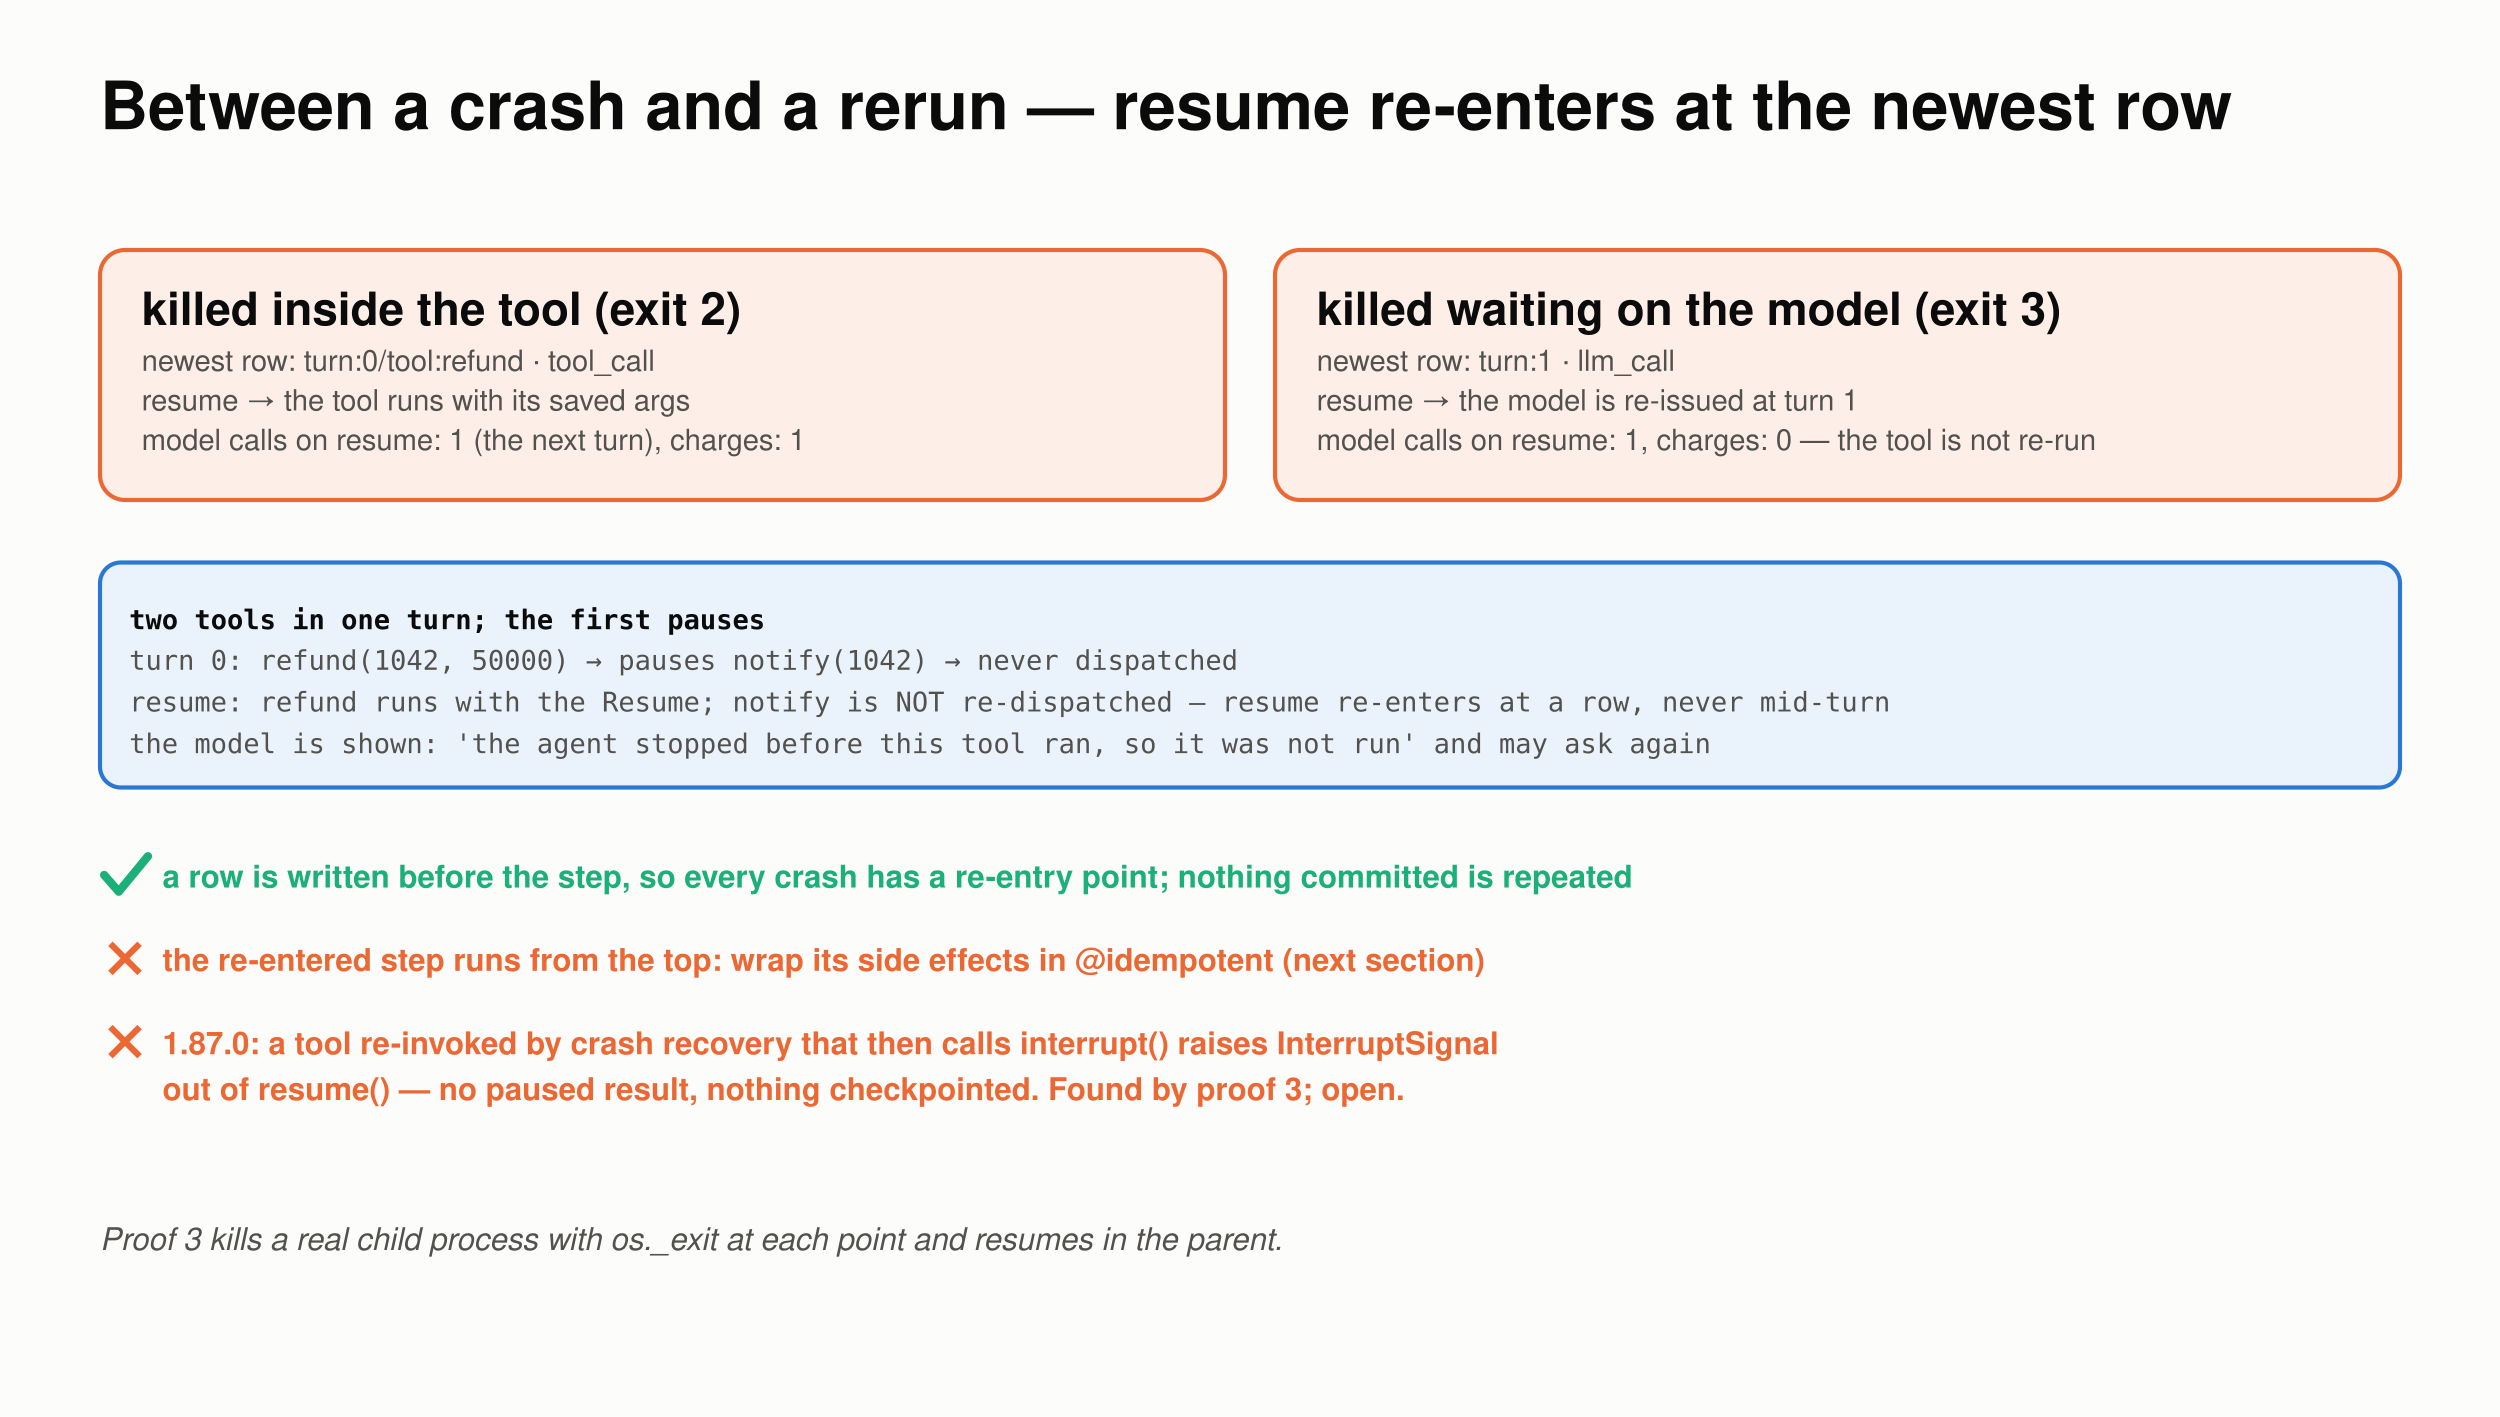
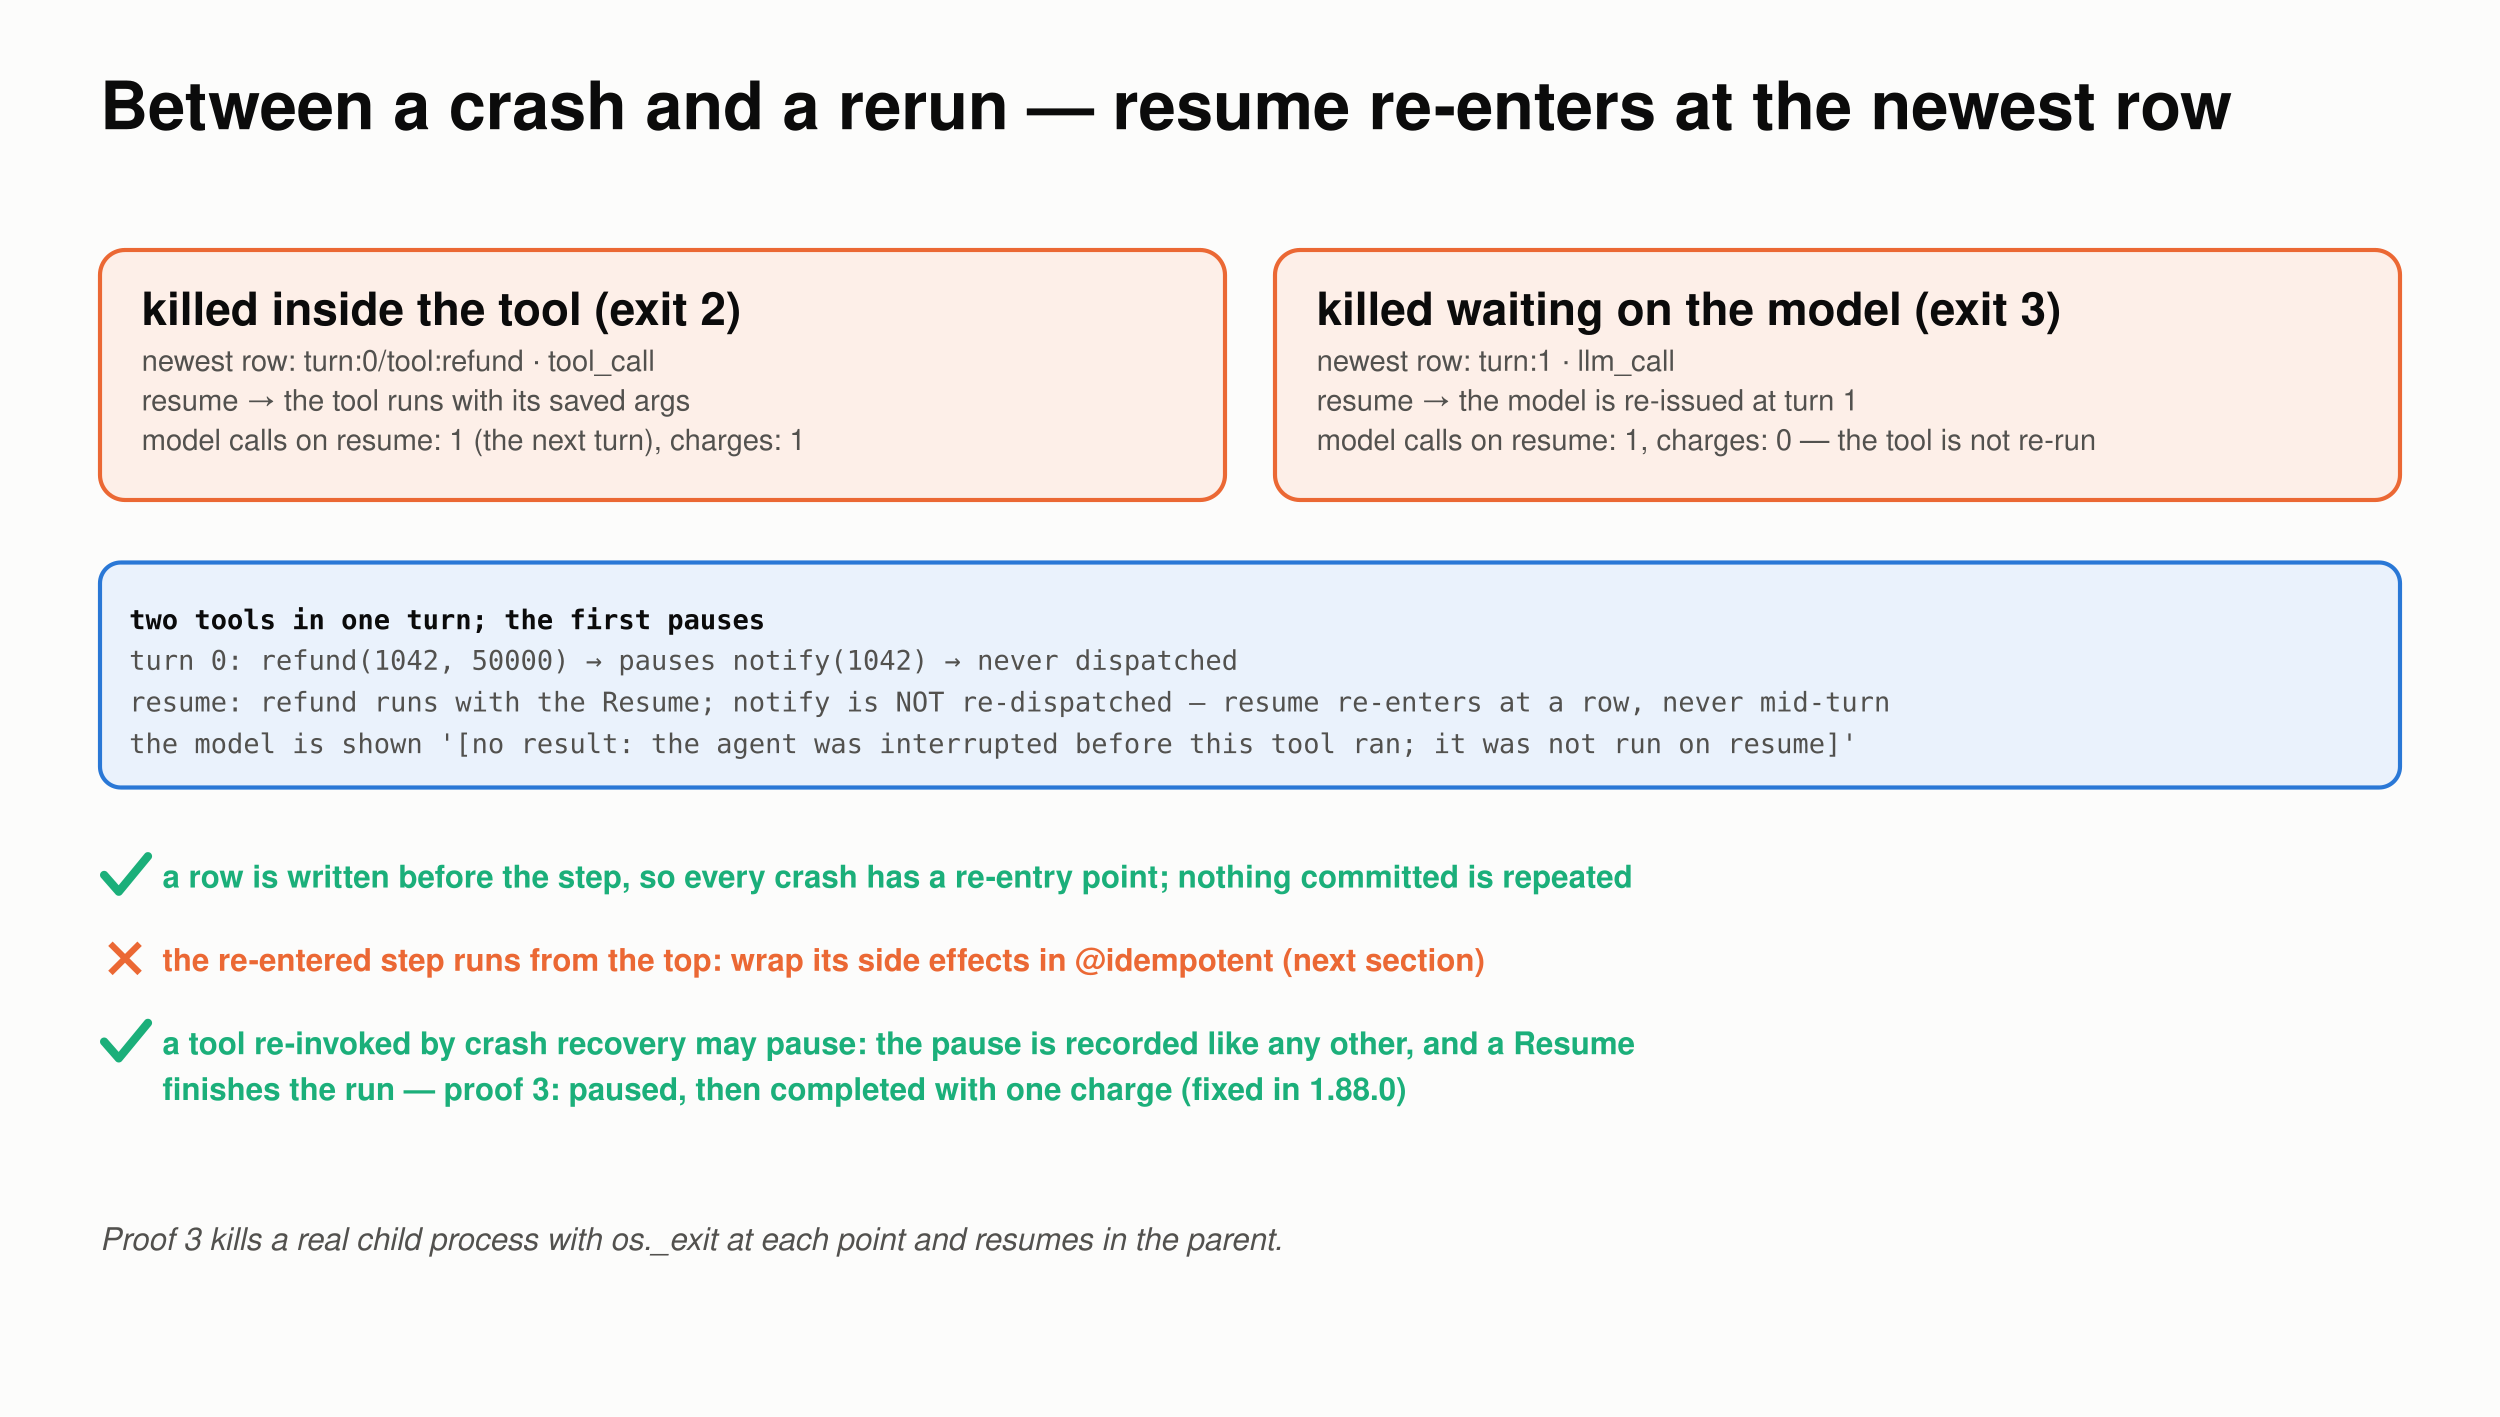
- <svg xmlns="http://www.w3.org/2000/svg" viewBox="0 0 1200 680" width="1200" height="680" role="img" aria-label="Between a crash and a rerun: a process killed inside a tool leaves the pre-tool row as the newest, and resume re-invokes the tool with the saved arguments without calling the model; a process killed waiting on the model leaves the turn row, and resume re-issues the model without re-running the tool; when two tools were asked for in one turn and the first paused, the sibling is not re-dispatched on resume and the model is told it did not run; a tool re-invoked after a crash that then pauses raises InterruptSignal out of resume in 1.87.0.">
+ <svg xmlns="http://www.w3.org/2000/svg" viewBox="0 0 1200 680" width="1200" height="680" role="img" aria-label="Between a crash and a rerun: a process killed inside a tool leaves the pre-tool row as the newest, and resume re-invokes the tool with the saved arguments without calling the model; a process killed waiting on the model leaves the turn row, and resume re-issues the model without re-running the tool; when two tools were asked for in one turn and the first paused, the sibling is not re-dispatched on resume and the model is told it did not run; a tool re-invoked after a crash that then pauses records the pause, and approving it finishes the run.">
  <rect x="0" y="0" width="1200" height="680" rx="0" fill="#fcfcfb" stroke="none" stroke-width="2" />
  <text x="48" y="62" font-family="-apple-system, 'Helvetica Neue', Helvetica, Arial, sans-serif" font-size="32" font-weight="700" fill="#0b0b0b" text-anchor="start">Between a crash and a rerun — resume re-enters at the newest row</text>
  <rect x="48" y="120" width="540" height="120" rx="12" fill="#fdefe8" stroke="#eb6834" stroke-width="2" />
  <text x="68" y="156" font-family="-apple-system, 'Helvetica Neue', Helvetica, Arial, sans-serif" font-size="22" font-weight="700" fill="#0b0b0b" text-anchor="start">killed inside the tool (exit 2)</text>
  <text x="68" y="178" font-family="-apple-system, 'Helvetica Neue', Helvetica, Arial, sans-serif" font-size="14" font-weight="400" fill="#52514e" text-anchor="start">newest row: turn:0/tool:refund · tool_call</text>
  <text x="68" y="197" font-family="-apple-system, 'Helvetica Neue', Helvetica, Arial, sans-serif" font-size="14" font-weight="400" fill="#52514e" text-anchor="start">resume → the tool runs with its saved args</text>
  <text x="68" y="216" font-family="-apple-system, 'Helvetica Neue', Helvetica, Arial, sans-serif" font-size="14" font-weight="400" fill="#52514e" text-anchor="start">model calls on resume: 1 (the next turn), charges: 1</text>
  <rect x="612" y="120" width="540" height="120" rx="12" fill="#fdefe8" stroke="#eb6834" stroke-width="2" />
  <text x="632" y="156" font-family="-apple-system, 'Helvetica Neue', Helvetica, Arial, sans-serif" font-size="22" font-weight="700" fill="#0b0b0b" text-anchor="start">killed waiting on the model (exit 3)</text>
  <text x="632" y="178" font-family="-apple-system, 'Helvetica Neue', Helvetica, Arial, sans-serif" font-size="14" font-weight="400" fill="#52514e" text-anchor="start">newest row: turn:1 · llm_call</text>
  <text x="632" y="197" font-family="-apple-system, 'Helvetica Neue', Helvetica, Arial, sans-serif" font-size="14" font-weight="400" fill="#52514e" text-anchor="start">resume → the model is re-issued at turn 1</text>
  <text x="632" y="216" font-family="-apple-system, 'Helvetica Neue', Helvetica, Arial, sans-serif" font-size="14" font-weight="400" fill="#52514e" text-anchor="start">model calls on resume: 1, charges: 0 — the tool is not re-run</text>
  <rect x="48" y="270" width="1104" height="108.0" rx="10" fill="#eaf2fc" stroke="#2a78d6" stroke-width="2" />
  <text x="62" y="302" font-family="'SF Mono', Menlo, Consolas, monospace" font-size="13" font-weight="700" fill="#0b0b0b" text-anchor="start">two tools in one turn; the first pauses</text>
  <text x="62" y="321.5" font-family="'SF Mono', Menlo, Consolas, monospace" font-size="13" font-weight="400" fill="#52514e" text-anchor="start">turn 0: refund(1042, 50000) → pauses      notify(1042) → never dispatched</text>
  <text x="62" y="341.5" font-family="'SF Mono', Menlo, Consolas, monospace" font-size="13" font-weight="400" fill="#52514e" text-anchor="start">resume: refund runs with the Resume; notify is NOT re-dispatched — resume re-enters at a row, never mid-turn</text>
-   <text x="62" y="361.5" font-family="'SF Mono', Menlo, Consolas, monospace" font-size="13" font-weight="400" fill="#52514e" text-anchor="start">the model is shown: 'the agent stopped before this tool ran, so it was not run' and may ask again</text>
+   <text x="62" y="361.5" font-family="'SF Mono', Menlo, Consolas, monospace" font-size="13" font-weight="400" fill="#52514e" text-anchor="start">the model is shown '[no result: the agent was interrupted before this tool ran; it was not run on resume]'</text>
  <polyline points="50,420 57,428 71,411" fill="none" stroke="#1baf7a" stroke-width="4" stroke-linecap="round" stroke-linejoin="round" />
  <text x="78" y="426" font-family="-apple-system, 'Helvetica Neue', Helvetica, Arial, sans-serif" font-size="15" font-weight="600" fill="#1baf7a" text-anchor="start">a row is written before the step, so every crash has a re-entry point; nothing committed is repeated</text>
  <circle cx="60" cy="460" r="14" fill="#fcfcfb" />
  <line x1="53" y1="453" x2="67" y2="467" stroke="#eb6834" stroke-width="3" />
  <line x1="53" y1="467" x2="67" y2="453" stroke="#eb6834" stroke-width="3" />
  <text x="78" y="466" font-family="-apple-system, 'Helvetica Neue', Helvetica, Arial, sans-serif" font-size="15" font-weight="600" fill="#eb6834" text-anchor="start">the re-entered step runs from the top: wrap its side effects in @idempotent (next section)</text>
-   <circle cx="60" cy="500" r="14" fill="#fcfcfb" />
-   <line x1="53" y1="493" x2="67" y2="507" stroke="#eb6834" stroke-width="3" />
-   <line x1="53" y1="507" x2="67" y2="493" stroke="#eb6834" stroke-width="3" />
-   <text x="78" y="506" font-family="-apple-system, 'Helvetica Neue', Helvetica, Arial, sans-serif" font-size="15" font-weight="600" fill="#eb6834" text-anchor="start">1.87.0: a tool re-invoked by crash recovery that then calls interrupt() raises InterruptSignal</text>
-   <text x="78" y="528" font-family="-apple-system, 'Helvetica Neue', Helvetica, Arial, sans-serif" font-size="15" font-weight="600" fill="#eb6834" text-anchor="start">out of resume() — no paused result, nothing checkpointed. Found by proof 3; open.</text>
+   <polyline points="50,500 57,508 71,491" fill="none" stroke="#1baf7a" stroke-width="4" stroke-linecap="round" stroke-linejoin="round" />
+   <text x="78" y="506" font-family="-apple-system, 'Helvetica Neue', Helvetica, Arial, sans-serif" font-size="15" font-weight="600" fill="#1baf7a" text-anchor="start">a tool re-invoked by crash recovery may pause: the pause is recorded like any other, and a Resume</text>
+   <text x="78" y="528" font-family="-apple-system, 'Helvetica Neue', Helvetica, Arial, sans-serif" font-size="15" font-weight="600" fill="#1baf7a" text-anchor="start">finishes the run — proof 3: paused, then completed with one charge (fixed in 1.88.0)</text>
  <text x="48" y="600" font-family="-apple-system, 'Helvetica Neue', Helvetica, Arial, sans-serif" font-size="15" font-weight="400" fill="#52514e" text-anchor="start" font-style="italic">Proof 3 kills a real child process with os._exit at each point and resumes in the parent.</text>
</svg>
